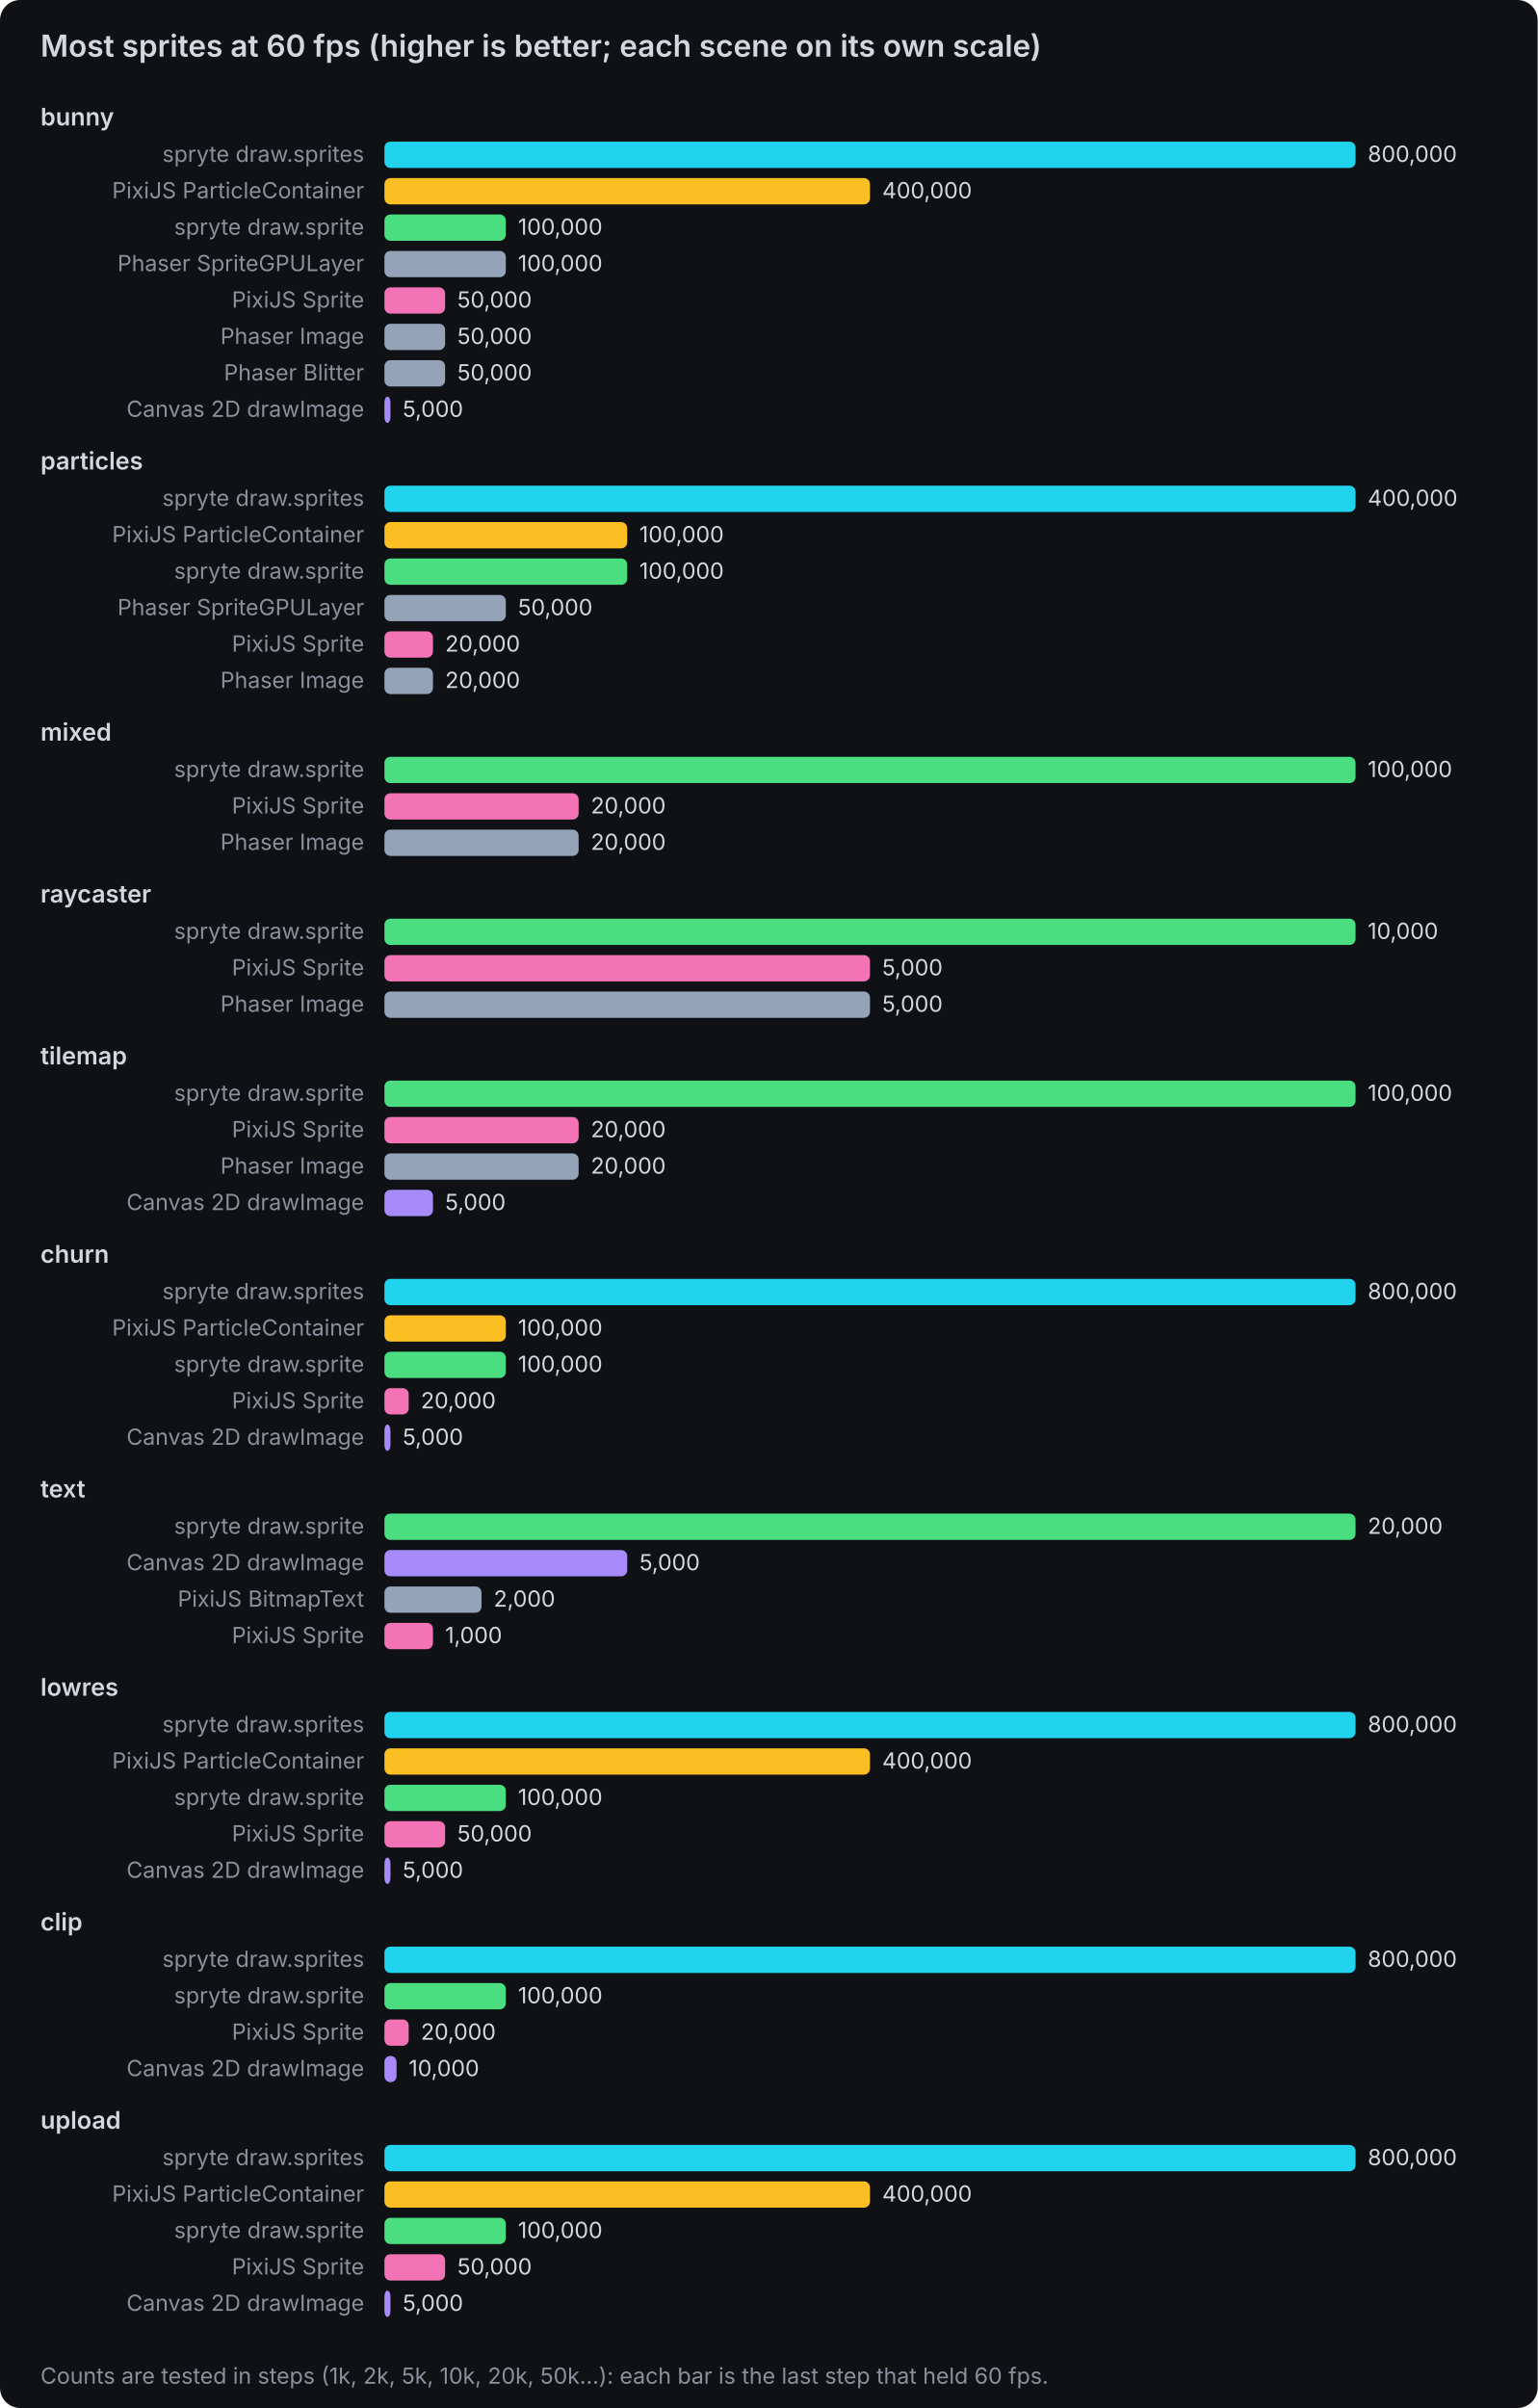
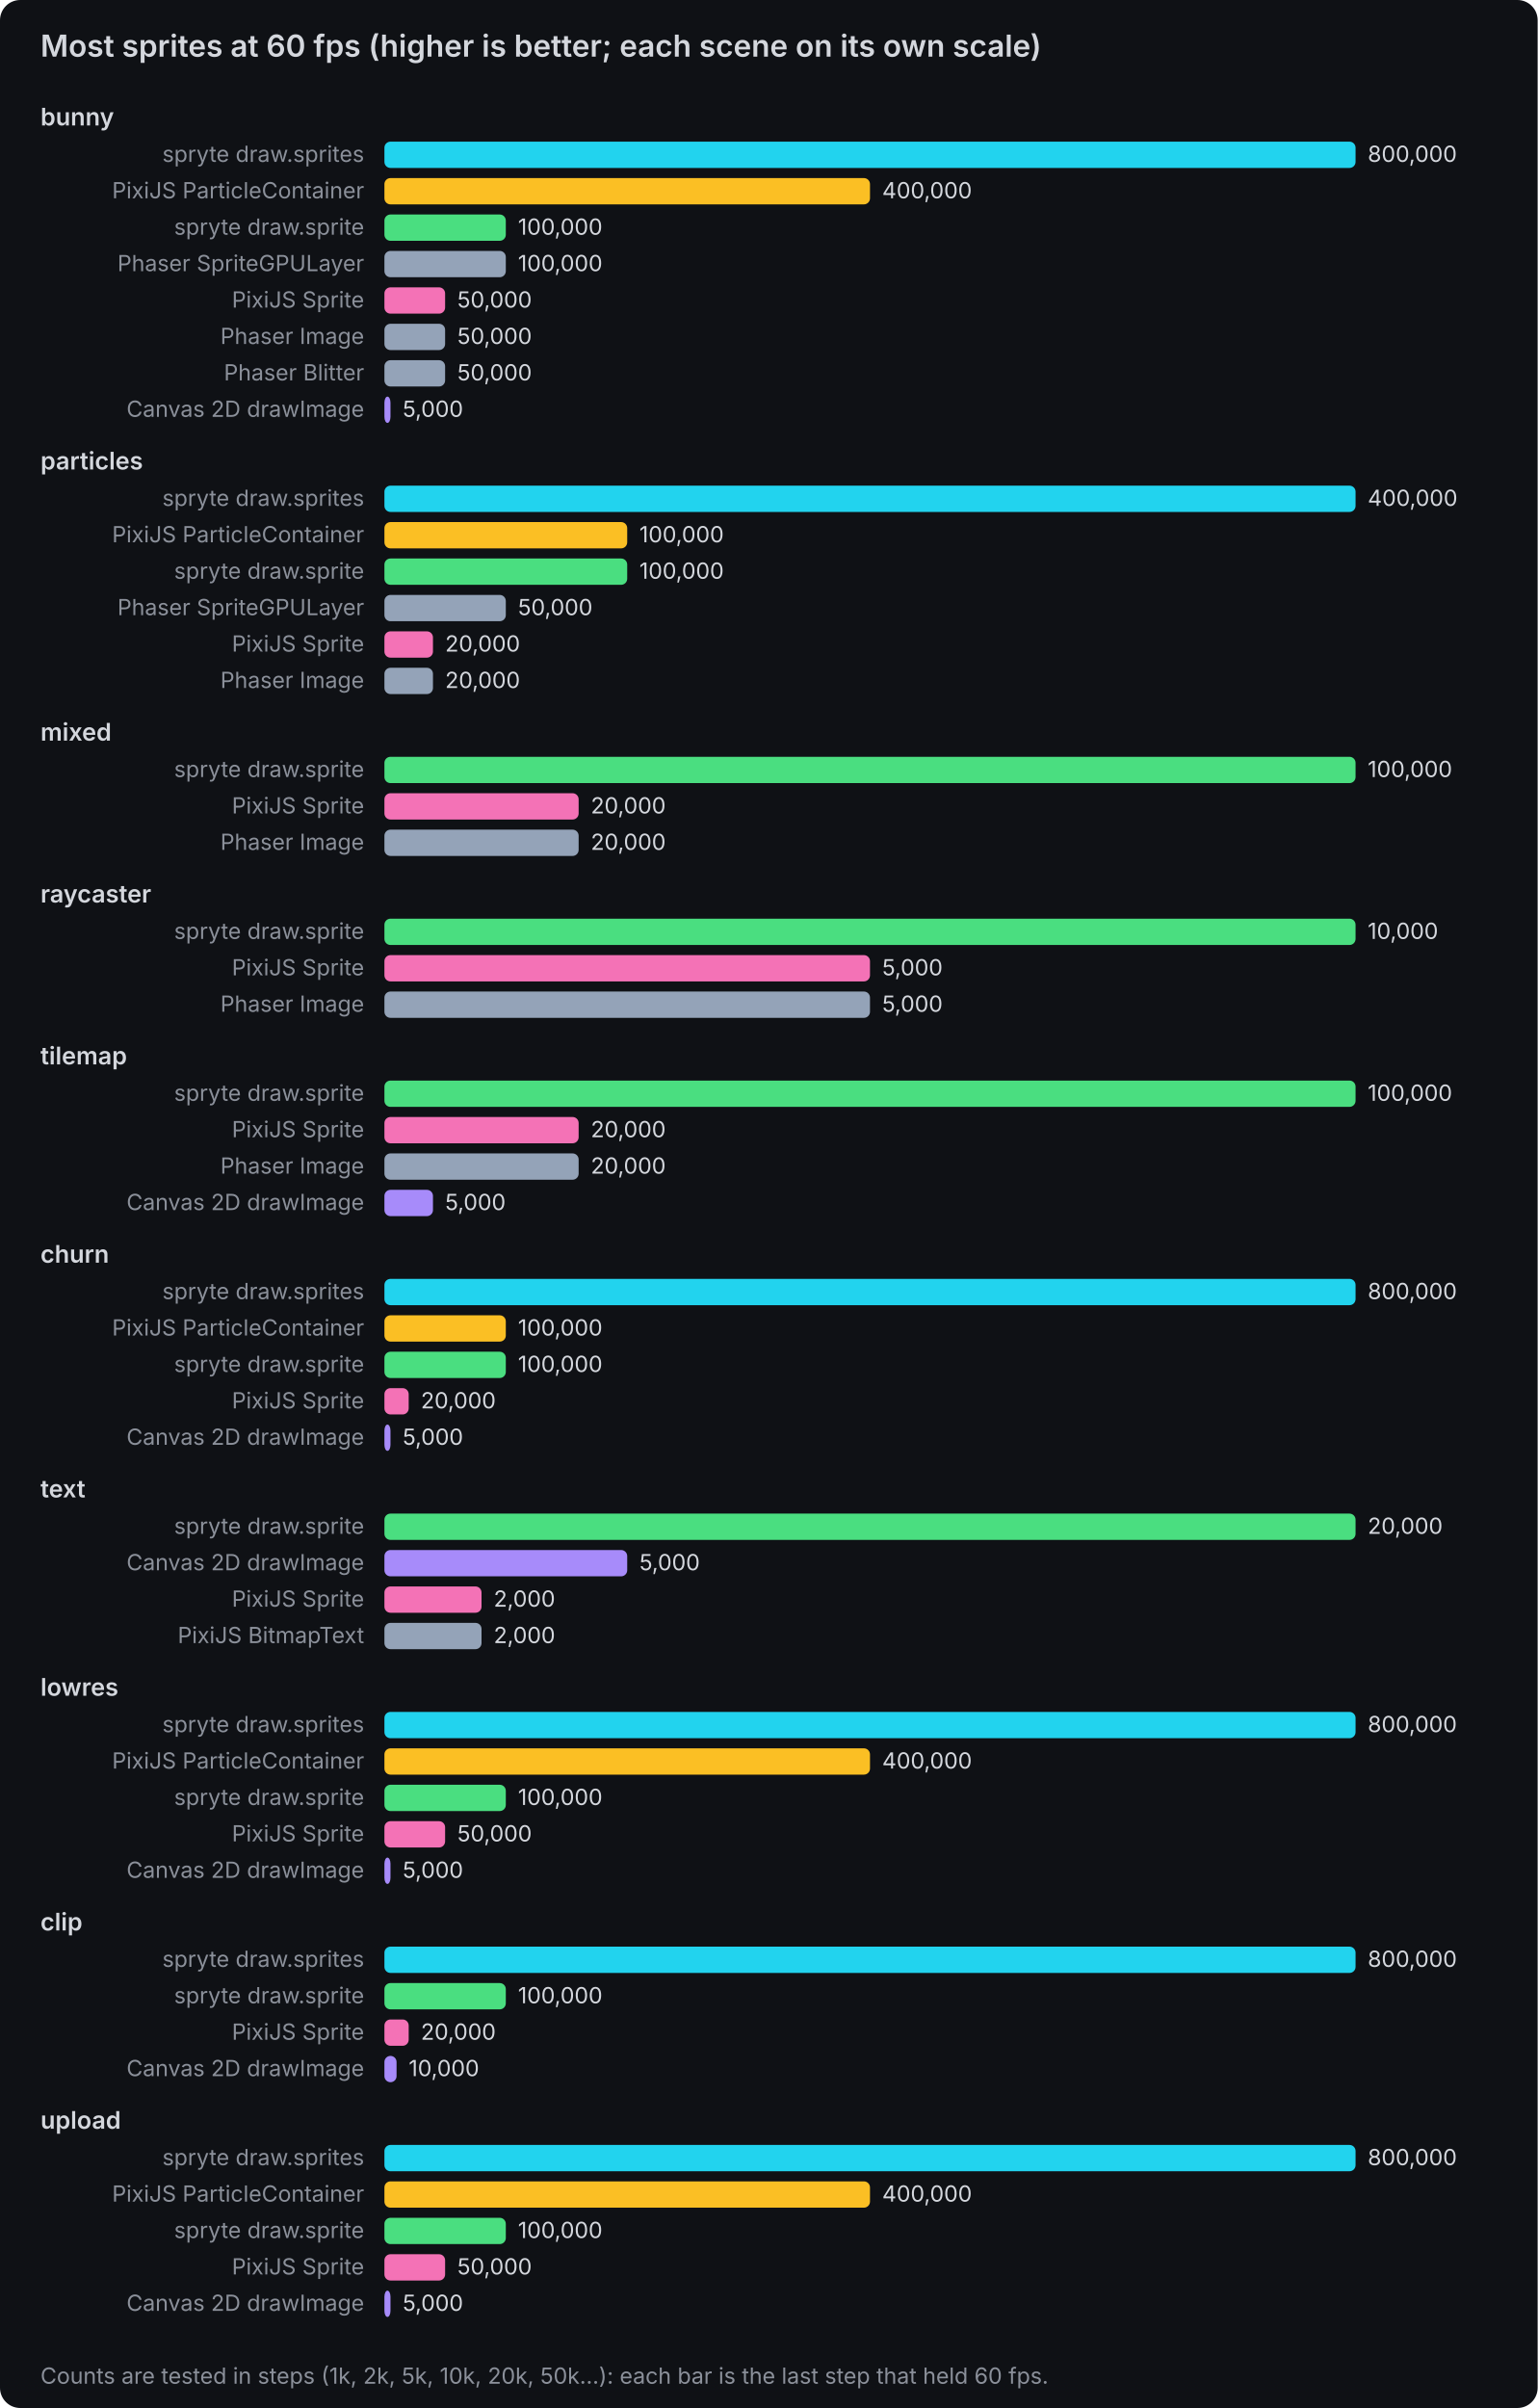
<svg xmlns="http://www.w3.org/2000/svg" viewBox="0 0 760 1190" width="760" height="1190" font-family="ui-sans-serif, system-ui, -apple-system, Segoe UI, sans-serif" role="img" aria-label="Most sprites at 60 fps">
  <rect width="760" height="1190" rx="10" fill="#0f1115" />
  <text x="20" y="28" fill="#d4d7dd" font-size="15" font-weight="600">Most sprites at 60 fps (higher is better; each scene on its own scale)</text>
  <text x="20" y="62" fill="#d4d7dd" font-size="12" font-weight="600">bunny</text>
  <text x="180" y="80" fill="#8b909a" font-size="11" text-anchor="end">spryte draw.sprites</text>
  <rect x="190" y="70" width="480" height="13" rx="3" fill="#22d3ee" />
  <text x="676" y="80" fill="#d4d7dd" font-size="11">800,000</text>
  <text x="180" y="98" fill="#8b909a" font-size="11" text-anchor="end">PixiJS ParticleContainer</text>
  <rect x="190" y="88" width="240" height="13" rx="3" fill="#fbbf24" />
  <text x="436" y="98" fill="#d4d7dd" font-size="11">400,000</text>
  <text x="180" y="116" fill="#8b909a" font-size="11" text-anchor="end">spryte draw.sprite</text>
  <rect x="190" y="106" width="60" height="13" rx="3" fill="#4ade80" />
  <text x="256" y="116" fill="#d4d7dd" font-size="11">100,000</text>
  <text x="180" y="134" fill="#8b909a" font-size="11" text-anchor="end">Phaser SpriteGPULayer</text>
  <rect x="190" y="124" width="60" height="13" rx="3" fill="#94a3b8" />
  <text x="256" y="134" fill="#d4d7dd" font-size="11">100,000</text>
  <text x="180" y="152" fill="#8b909a" font-size="11" text-anchor="end">PixiJS Sprite</text>
  <rect x="190" y="142" width="30" height="13" rx="3" fill="#f472b6" />
  <text x="226" y="152" fill="#d4d7dd" font-size="11">50,000</text>
  <text x="180" y="170" fill="#8b909a" font-size="11" text-anchor="end">Phaser Image</text>
  <rect x="190" y="160" width="30" height="13" rx="3" fill="#94a3b8" />
  <text x="226" y="170" fill="#d4d7dd" font-size="11">50,000</text>
  <text x="180" y="188" fill="#8b909a" font-size="11" text-anchor="end">Phaser Blitter</text>
  <rect x="190" y="178" width="30" height="13" rx="3" fill="#94a3b8" />
  <text x="226" y="188" fill="#d4d7dd" font-size="11">50,000</text>
  <text x="180" y="206" fill="#8b909a" font-size="11" text-anchor="end">Canvas 2D drawImage</text>
  <rect x="190" y="196" width="3" height="13" rx="3" fill="#a78bfa" />
  <text x="199" y="206" fill="#d4d7dd" font-size="11">5,000</text>
  <text x="20" y="232" fill="#d4d7dd" font-size="12" font-weight="600">particles</text>
  <text x="180" y="250" fill="#8b909a" font-size="11" text-anchor="end">spryte draw.sprites</text>
  <rect x="190" y="240" width="480" height="13" rx="3" fill="#22d3ee" />
  <text x="676" y="250" fill="#d4d7dd" font-size="11">400,000</text>
  <text x="180" y="268" fill="#8b909a" font-size="11" text-anchor="end">PixiJS ParticleContainer</text>
  <rect x="190" y="258" width="120" height="13" rx="3" fill="#fbbf24" />
  <text x="316" y="268" fill="#d4d7dd" font-size="11">100,000</text>
  <text x="180" y="286" fill="#8b909a" font-size="11" text-anchor="end">spryte draw.sprite</text>
  <rect x="190" y="276" width="120" height="13" rx="3" fill="#4ade80" />
  <text x="316" y="286" fill="#d4d7dd" font-size="11">100,000</text>
  <text x="180" y="304" fill="#8b909a" font-size="11" text-anchor="end">Phaser SpriteGPULayer</text>
  <rect x="190" y="294" width="60" height="13" rx="3" fill="#94a3b8" />
  <text x="256" y="304" fill="#d4d7dd" font-size="11">50,000</text>
  <text x="180" y="322" fill="#8b909a" font-size="11" text-anchor="end">PixiJS Sprite</text>
  <rect x="190" y="312" width="24" height="13" rx="3" fill="#f472b6" />
  <text x="220" y="322" fill="#d4d7dd" font-size="11">20,000</text>
  <text x="180" y="340" fill="#8b909a" font-size="11" text-anchor="end">Phaser Image</text>
  <rect x="190" y="330" width="24" height="13" rx="3" fill="#94a3b8" />
  <text x="220" y="340" fill="#d4d7dd" font-size="11">20,000</text>
  <text x="20" y="366" fill="#d4d7dd" font-size="12" font-weight="600">mixed</text>
  <text x="180" y="384" fill="#8b909a" font-size="11" text-anchor="end">spryte draw.sprite</text>
  <rect x="190" y="374" width="480" height="13" rx="3" fill="#4ade80" />
  <text x="676" y="384" fill="#d4d7dd" font-size="11">100,000</text>
  <text x="180" y="402" fill="#8b909a" font-size="11" text-anchor="end">PixiJS Sprite</text>
  <rect x="190" y="392" width="96" height="13" rx="3" fill="#f472b6" />
  <text x="292" y="402" fill="#d4d7dd" font-size="11">20,000</text>
  <text x="180" y="420" fill="#8b909a" font-size="11" text-anchor="end">Phaser Image</text>
  <rect x="190" y="410" width="96" height="13" rx="3" fill="#94a3b8" />
  <text x="292" y="420" fill="#d4d7dd" font-size="11">20,000</text>
  <text x="20" y="446" fill="#d4d7dd" font-size="12" font-weight="600">raycaster</text>
  <text x="180" y="464" fill="#8b909a" font-size="11" text-anchor="end">spryte draw.sprite</text>
  <rect x="190" y="454" width="480" height="13" rx="3" fill="#4ade80" />
  <text x="676" y="464" fill="#d4d7dd" font-size="11">10,000</text>
  <text x="180" y="482" fill="#8b909a" font-size="11" text-anchor="end">PixiJS Sprite</text>
  <rect x="190" y="472" width="240" height="13" rx="3" fill="#f472b6" />
  <text x="436" y="482" fill="#d4d7dd" font-size="11">5,000</text>
  <text x="180" y="500" fill="#8b909a" font-size="11" text-anchor="end">Phaser Image</text>
  <rect x="190" y="490" width="240" height="13" rx="3" fill="#94a3b8" />
  <text x="436" y="500" fill="#d4d7dd" font-size="11">5,000</text>
  <text x="20" y="526" fill="#d4d7dd" font-size="12" font-weight="600">tilemap</text>
  <text x="180" y="544" fill="#8b909a" font-size="11" text-anchor="end">spryte draw.sprite</text>
  <rect x="190" y="534" width="480" height="13" rx="3" fill="#4ade80" />
  <text x="676" y="544" fill="#d4d7dd" font-size="11">100,000</text>
  <text x="180" y="562" fill="#8b909a" font-size="11" text-anchor="end">PixiJS Sprite</text>
  <rect x="190" y="552" width="96" height="13" rx="3" fill="#f472b6" />
  <text x="292" y="562" fill="#d4d7dd" font-size="11">20,000</text>
  <text x="180" y="580" fill="#8b909a" font-size="11" text-anchor="end">Phaser Image</text>
  <rect x="190" y="570" width="96" height="13" rx="3" fill="#94a3b8" />
  <text x="292" y="580" fill="#d4d7dd" font-size="11">20,000</text>
  <text x="180" y="598" fill="#8b909a" font-size="11" text-anchor="end">Canvas 2D drawImage</text>
  <rect x="190" y="588" width="24" height="13" rx="3" fill="#a78bfa" />
  <text x="220" y="598" fill="#d4d7dd" font-size="11">5,000</text>
  <text x="20" y="624" fill="#d4d7dd" font-size="12" font-weight="600">churn</text>
  <text x="180" y="642" fill="#8b909a" font-size="11" text-anchor="end">spryte draw.sprites</text>
  <rect x="190" y="632" width="480" height="13" rx="3" fill="#22d3ee" />
  <text x="676" y="642" fill="#d4d7dd" font-size="11">800,000</text>
  <text x="180" y="660" fill="#8b909a" font-size="11" text-anchor="end">PixiJS ParticleContainer</text>
  <rect x="190" y="650" width="60" height="13" rx="3" fill="#fbbf24" />
  <text x="256" y="660" fill="#d4d7dd" font-size="11">100,000</text>
  <text x="180" y="678" fill="#8b909a" font-size="11" text-anchor="end">spryte draw.sprite</text>
  <rect x="190" y="668" width="60" height="13" rx="3" fill="#4ade80" />
  <text x="256" y="678" fill="#d4d7dd" font-size="11">100,000</text>
  <text x="180" y="696" fill="#8b909a" font-size="11" text-anchor="end">PixiJS Sprite</text>
  <rect x="190" y="686" width="12" height="13" rx="3" fill="#f472b6" />
  <text x="208" y="696" fill="#d4d7dd" font-size="11">20,000</text>
  <text x="180" y="714" fill="#8b909a" font-size="11" text-anchor="end">Canvas 2D drawImage</text>
  <rect x="190" y="704" width="3" height="13" rx="3" fill="#a78bfa" />
  <text x="199" y="714" fill="#d4d7dd" font-size="11">5,000</text>
  <text x="20" y="740" fill="#d4d7dd" font-size="12" font-weight="600">text</text>
  <text x="180" y="758" fill="#8b909a" font-size="11" text-anchor="end">spryte draw.sprite</text>
  <rect x="190" y="748" width="480" height="13" rx="3" fill="#4ade80" />
  <text x="676" y="758" fill="#d4d7dd" font-size="11">20,000</text>
  <text x="180" y="776" fill="#8b909a" font-size="11" text-anchor="end">Canvas 2D drawImage</text>
  <rect x="190" y="766" width="120" height="13" rx="3" fill="#a78bfa" />
  <text x="316" y="776" fill="#d4d7dd" font-size="11">5,000</text>
-   <text x="180" y="794" fill="#8b909a" font-size="11" text-anchor="end">PixiJS BitmapText</text>
-   <rect x="190" y="784" width="48" height="13" rx="3" fill="#94a3b8" />
+   <text x="180" y="794" fill="#8b909a" font-size="11" text-anchor="end">PixiJS Sprite</text>
+   <rect x="190" y="784" width="48" height="13" rx="3" fill="#f472b6" />
  <text x="244" y="794" fill="#d4d7dd" font-size="11">2,000</text>
-   <text x="180" y="812" fill="#8b909a" font-size="11" text-anchor="end">PixiJS Sprite</text>
-   <rect x="190" y="802" width="24" height="13" rx="3" fill="#f472b6" />
-   <text x="220" y="812" fill="#d4d7dd" font-size="11">1,000</text>
+   <text x="180" y="812" fill="#8b909a" font-size="11" text-anchor="end">PixiJS BitmapText</text>
+   <rect x="190" y="802" width="48" height="13" rx="3" fill="#94a3b8" />
+   <text x="244" y="812" fill="#d4d7dd" font-size="11">2,000</text>
  <text x="20" y="838" fill="#d4d7dd" font-size="12" font-weight="600">lowres</text>
  <text x="180" y="856" fill="#8b909a" font-size="11" text-anchor="end">spryte draw.sprites</text>
  <rect x="190" y="846" width="480" height="13" rx="3" fill="#22d3ee" />
  <text x="676" y="856" fill="#d4d7dd" font-size="11">800,000</text>
  <text x="180" y="874" fill="#8b909a" font-size="11" text-anchor="end">PixiJS ParticleContainer</text>
  <rect x="190" y="864" width="240" height="13" rx="3" fill="#fbbf24" />
  <text x="436" y="874" fill="#d4d7dd" font-size="11">400,000</text>
  <text x="180" y="892" fill="#8b909a" font-size="11" text-anchor="end">spryte draw.sprite</text>
  <rect x="190" y="882" width="60" height="13" rx="3" fill="#4ade80" />
  <text x="256" y="892" fill="#d4d7dd" font-size="11">100,000</text>
  <text x="180" y="910" fill="#8b909a" font-size="11" text-anchor="end">PixiJS Sprite</text>
  <rect x="190" y="900" width="30" height="13" rx="3" fill="#f472b6" />
  <text x="226" y="910" fill="#d4d7dd" font-size="11">50,000</text>
  <text x="180" y="928" fill="#8b909a" font-size="11" text-anchor="end">Canvas 2D drawImage</text>
  <rect x="190" y="918" width="3" height="13" rx="3" fill="#a78bfa" />
  <text x="199" y="928" fill="#d4d7dd" font-size="11">5,000</text>
  <text x="20" y="954" fill="#d4d7dd" font-size="12" font-weight="600">clip</text>
  <text x="180" y="972" fill="#8b909a" font-size="11" text-anchor="end">spryte draw.sprites</text>
  <rect x="190" y="962" width="480" height="13" rx="3" fill="#22d3ee" />
  <text x="676" y="972" fill="#d4d7dd" font-size="11">800,000</text>
  <text x="180" y="990" fill="#8b909a" font-size="11" text-anchor="end">spryte draw.sprite</text>
  <rect x="190" y="980" width="60" height="13" rx="3" fill="#4ade80" />
  <text x="256" y="990" fill="#d4d7dd" font-size="11">100,000</text>
  <text x="180" y="1008" fill="#8b909a" font-size="11" text-anchor="end">PixiJS Sprite</text>
  <rect x="190" y="998" width="12" height="13" rx="3" fill="#f472b6" />
  <text x="208" y="1008" fill="#d4d7dd" font-size="11">20,000</text>
  <text x="180" y="1026" fill="#8b909a" font-size="11" text-anchor="end">Canvas 2D drawImage</text>
  <rect x="190" y="1016" width="6" height="13" rx="3" fill="#a78bfa" />
  <text x="202" y="1026" fill="#d4d7dd" font-size="11">10,000</text>
  <text x="20" y="1052" fill="#d4d7dd" font-size="12" font-weight="600">upload</text>
  <text x="180" y="1070" fill="#8b909a" font-size="11" text-anchor="end">spryte draw.sprites</text>
  <rect x="190" y="1060" width="480" height="13" rx="3" fill="#22d3ee" />
  <text x="676" y="1070" fill="#d4d7dd" font-size="11">800,000</text>
  <text x="180" y="1088" fill="#8b909a" font-size="11" text-anchor="end">PixiJS ParticleContainer</text>
  <rect x="190" y="1078" width="240" height="13" rx="3" fill="#fbbf24" />
  <text x="436" y="1088" fill="#d4d7dd" font-size="11">400,000</text>
  <text x="180" y="1106" fill="#8b909a" font-size="11" text-anchor="end">spryte draw.sprite</text>
  <rect x="190" y="1096" width="60" height="13" rx="3" fill="#4ade80" />
  <text x="256" y="1106" fill="#d4d7dd" font-size="11">100,000</text>
  <text x="180" y="1124" fill="#8b909a" font-size="11" text-anchor="end">PixiJS Sprite</text>
  <rect x="190" y="1114" width="30" height="13" rx="3" fill="#f472b6" />
  <text x="226" y="1124" fill="#d4d7dd" font-size="11">50,000</text>
  <text x="180" y="1142" fill="#8b909a" font-size="11" text-anchor="end">Canvas 2D drawImage</text>
  <rect x="190" y="1132" width="3" height="13" rx="3" fill="#a78bfa" />
  <text x="199" y="1142" fill="#d4d7dd" font-size="11">5,000</text>
  <text x="20" y="1178" fill="#8b909a" font-size="11">Counts are tested in steps (1k, 2k, 5k, 10k, 20k, 50k…): each bar is the last step that held 60 fps.</text>
</svg>
